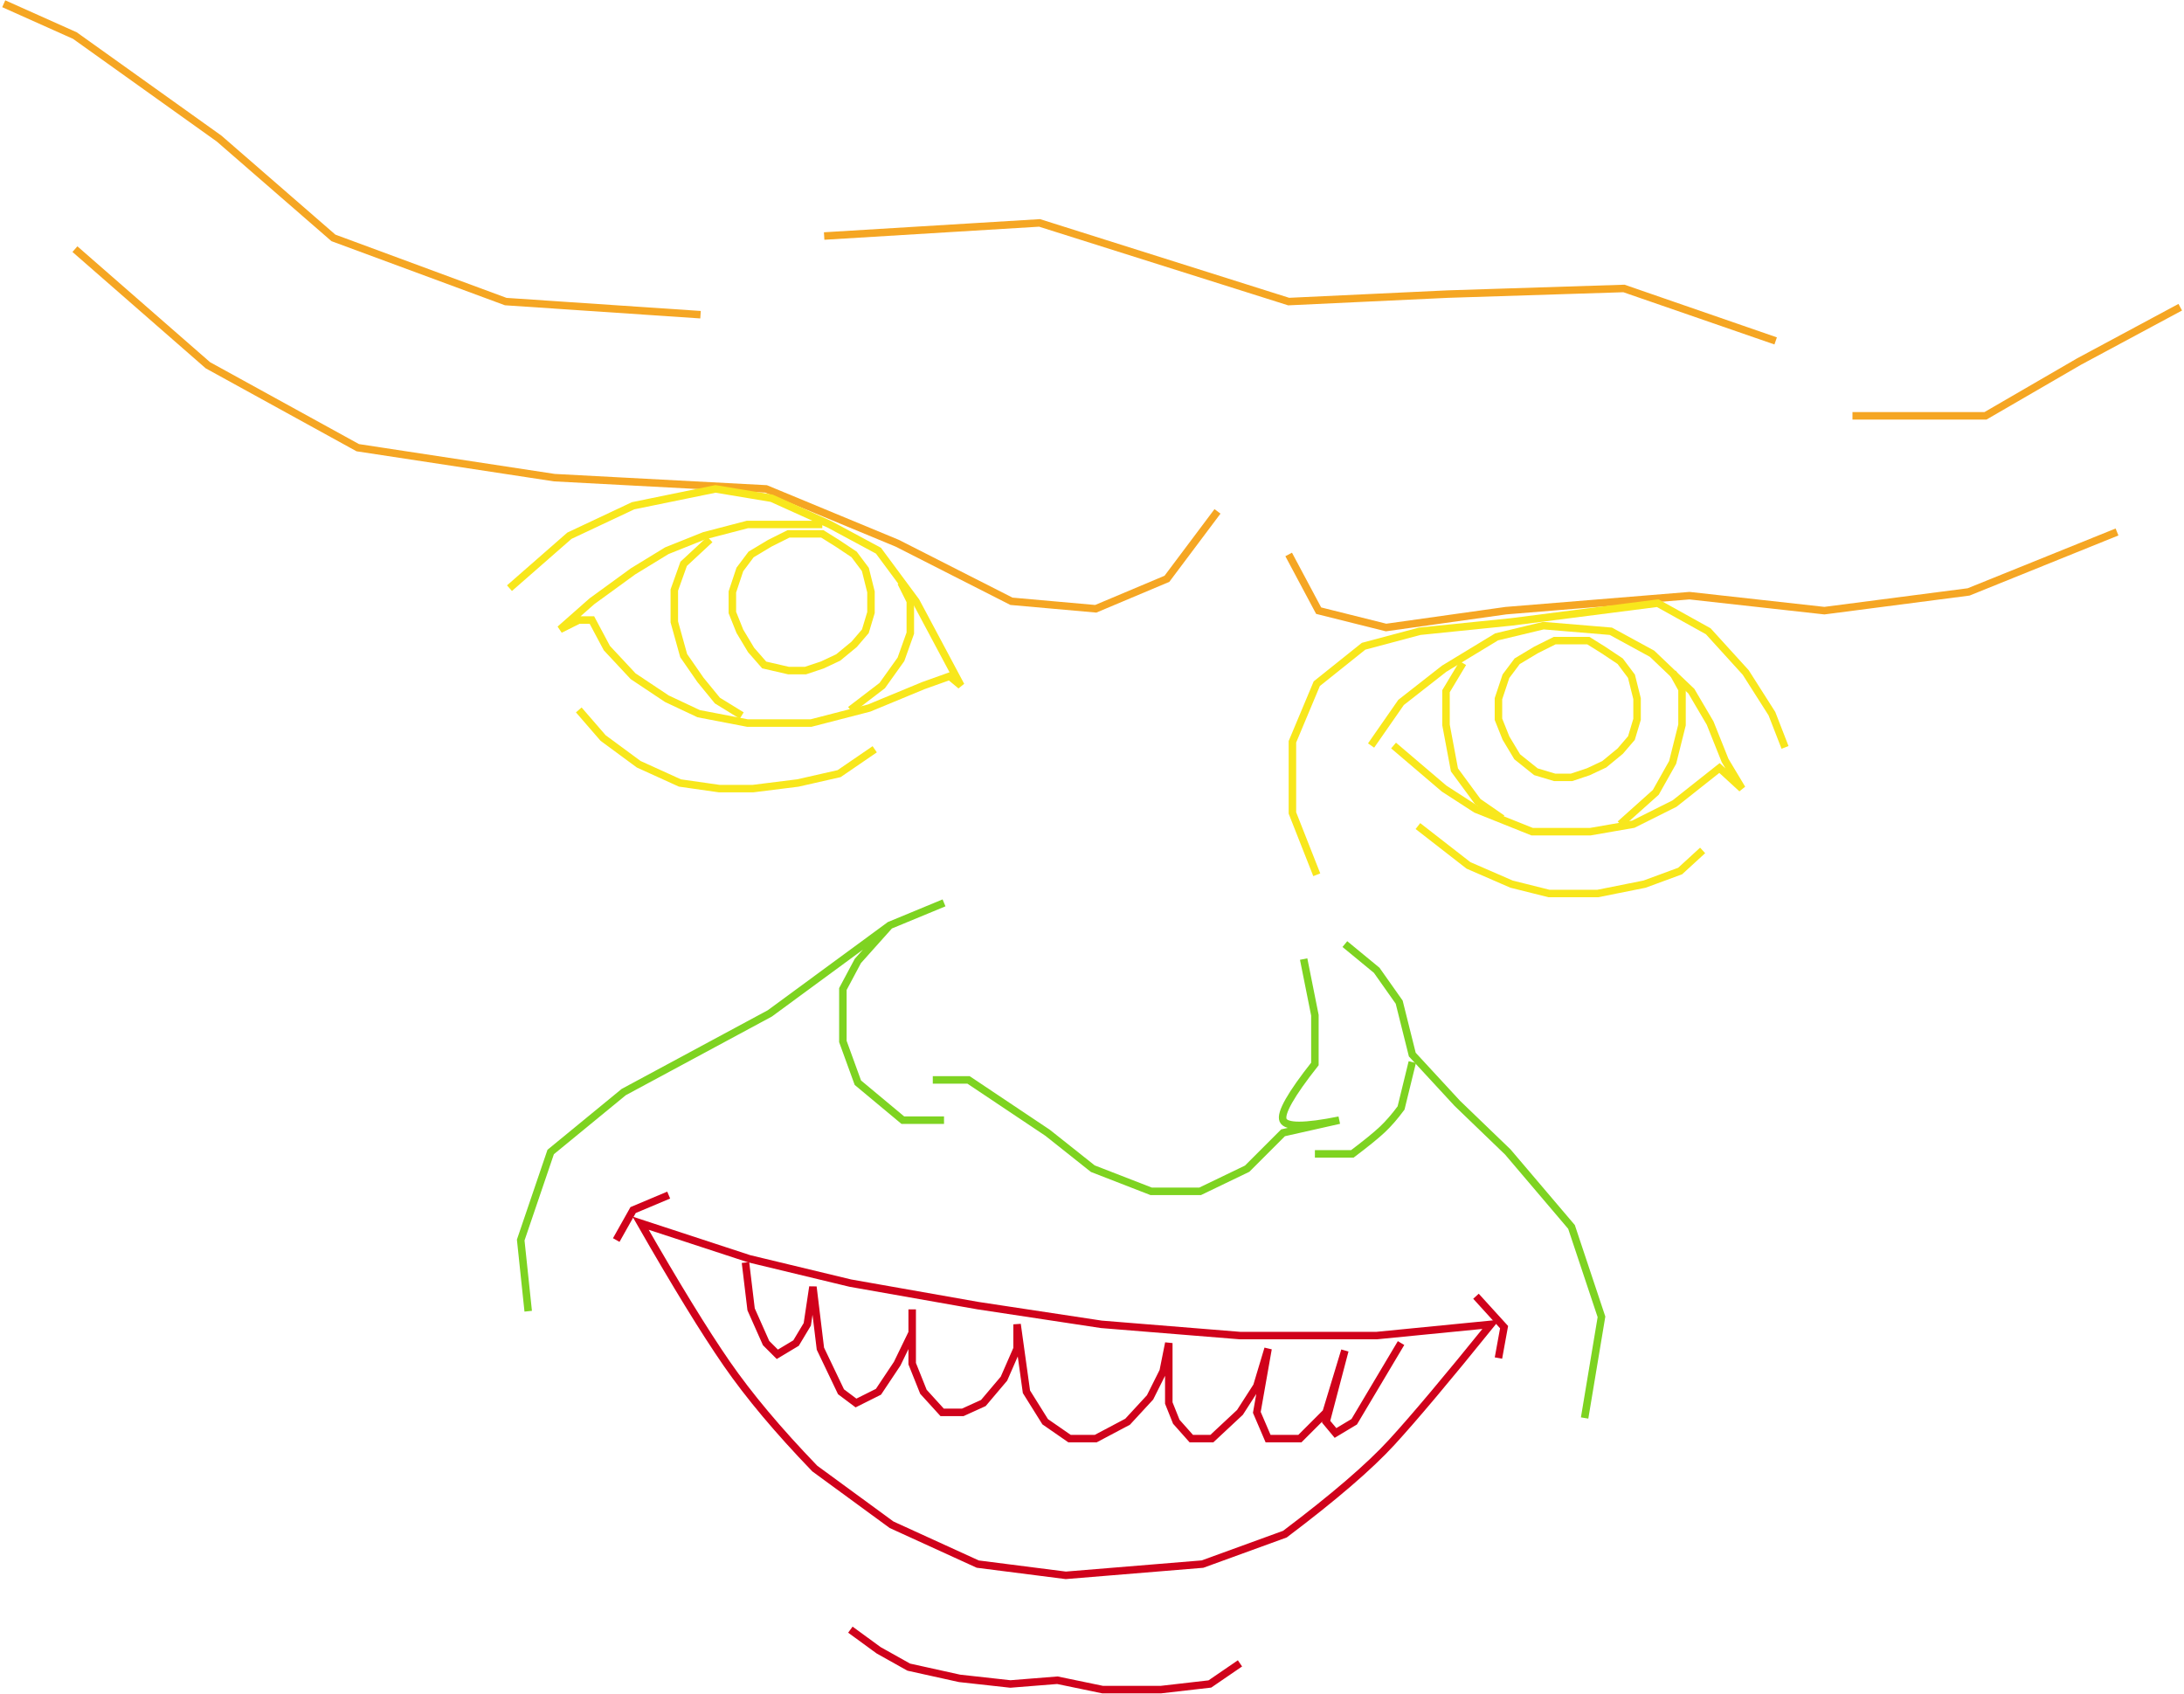
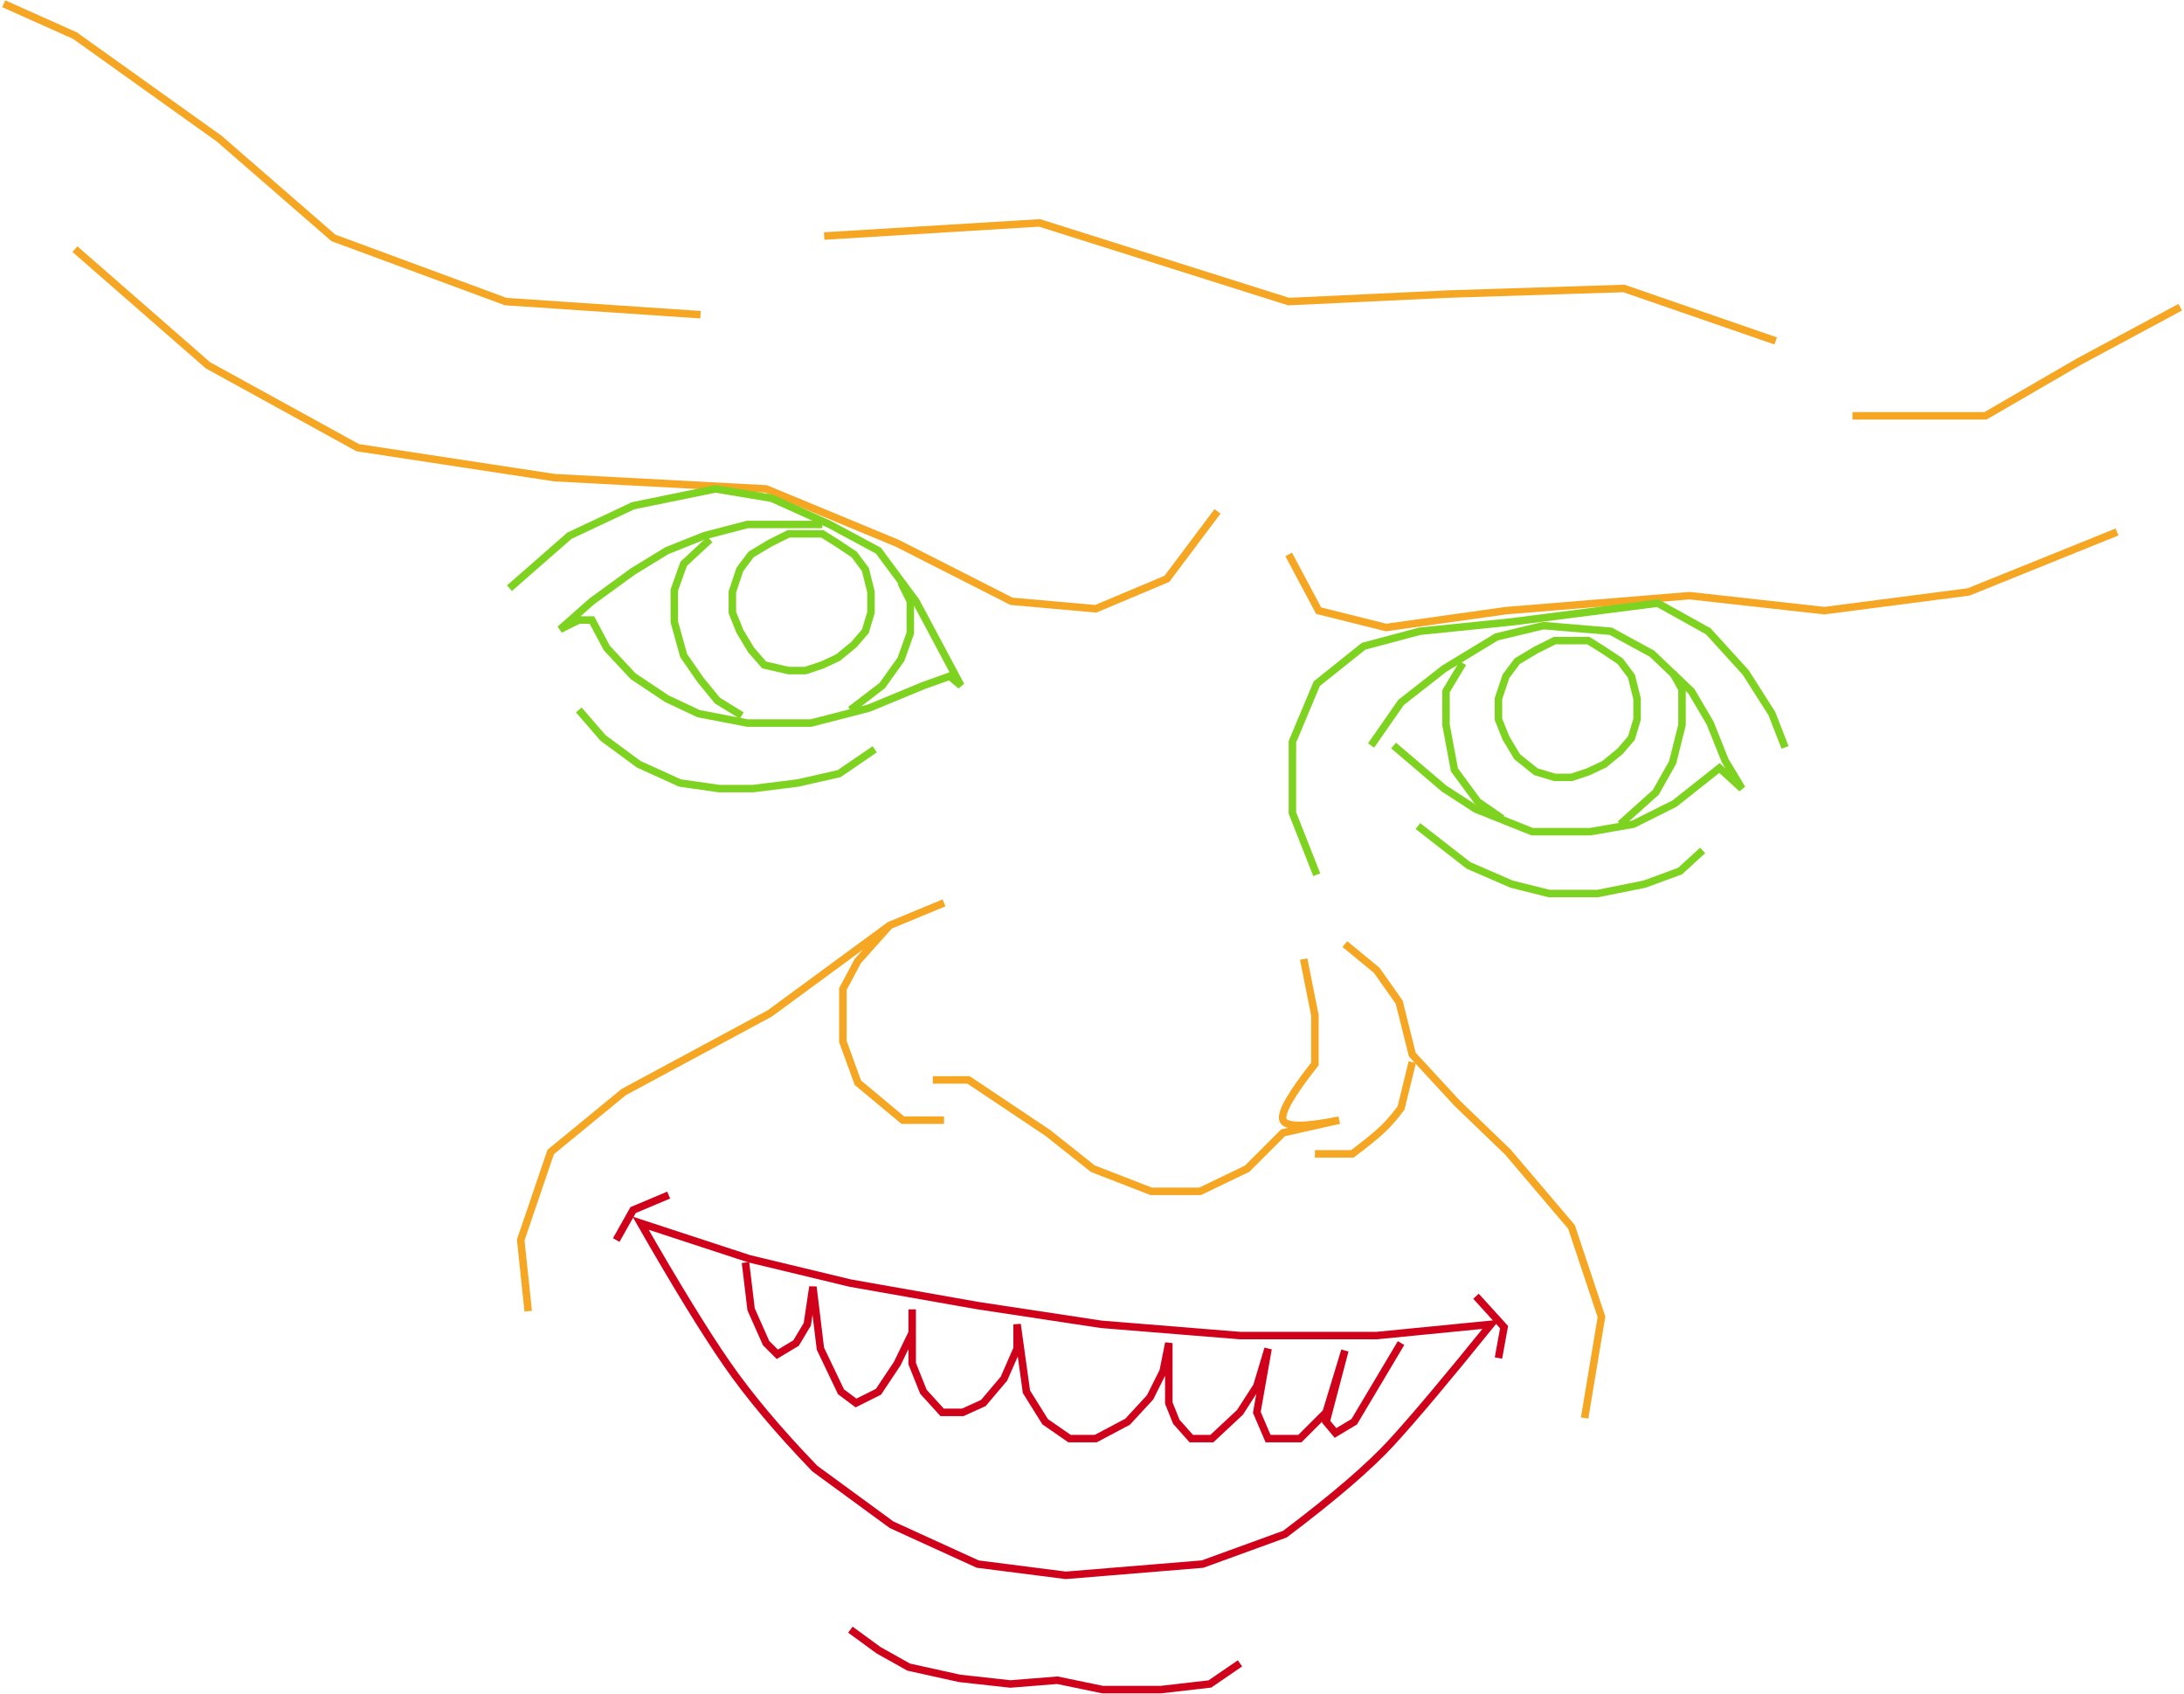
<svg xmlns="http://www.w3.org/2000/svg" width="583px" height="452px" viewBox="0 0 583 452" version="1.1">
  <defs />
  <g id="Page-1" stroke="none" stroke-width="1" fill="none" fill-rule="evenodd">
    <g id="ferengi" transform="translate(-251, -198)" fill-rule="nonzero" stroke-width="2">
      <g id="expression1" transform="translate(252, 199)">
        <g id="brow" stroke="#F5A623">
          <polyline id="Path-19-Copy" points="0 0 19 8.5 57.5 36 88 62.5 134 79.5 186 83" />
          <polyline id="Path-20-Copy" points="581 81 554 95.5 529 110 493.5 110" />
          <polyline id="Path-7-Copy" points="219 62 276.5 58.5 343 79.5 385.5 77.5 432.5 76 473 90" />
          <polyline id="Path-4-Copy-2" points="19 65.5 54.5 96.5 94.5 118.5 147 126.5 203.5 129.5 238.5 144 269 159.5 291.5 161.5 310.5 153.5 324 135.5" />
          <polyline id="Path-5-Copy-2" points="343 147 351 162 369 166.5 401 162 450 158 486 162 524.5 157 564.118 141" />
        </g>
        <g id="mouth" transform="translate(163, 318)" stroke="#D0021B">
          <path d="M234,34.5 C222.29,49 213.457,59.5 207.5,66 C201.543,72.5 192.043,80.666 179,90.5 L157,98.5 L120.5,101.5 L97,98.5 L74,88 L53.5,73 C43.746,62.883 35.913,53.55 30,45 C24.087,36.45 16.421,23.95 7,7.5 L36,17 L63,23.5 L97,29.5 L130,34.5 L167,37.5 L203.5,37.5 L234,34.5 Z" id="Path-35-Copy" />
          <polyline id="Path-16-Copy" points="0.5 12 5 4 14.5 0" />
          <polyline id="Path-17-Copy" points="230 27 237.5 35.25 236 43.5" />
          <path d="M63,116 L70.536,121.5 L78.575,126 C87.618,128 92.14,129 92.14,129 C101.184,130 105.705,130.5 105.705,130.5 C114.079,129.833 118.266,129.5 118.266,129.5 L130.324,132 C140.707,132 145.899,132 145.899,132 C154.607,131 158.961,130.5 158.961,130.5 L167,125" id="Path-18-Copy" />
          <polyline id="Path-37" points="35 18 36.5 30.5 40.5 39.5 43.5 42.5 48.5 39.5 51.5 34.5 53 24.5 55 41 60.5 52.5 64.5 55.5 70.5 52.5 75.5 45 79.5 36.75 79.5 30.5 79.5 45 82.5 52.5 87.5 58 93 58 98.5 55.5 104 49 107.5 41 107.5 34.5 110 52.5 115 60.5 121.5 65 128.5 65 137 60.5 143 54 146.5 47 148 39.5 148 55.5 150 60.5 154 65 159.5 65 167 58 171.5 51 174.5 41 171.5 58 174.5 65 183 65 190 58 195 41.5 190 60.5 192.5 63.5 197.5 60.5 210 39.5" />
        </g>
-         <g id="nose" transform="translate(138, 240)" stroke="#7ED321">
+         <g id="nose" transform="translate(138, 240)" stroke="#F5A623">
          <polyline id="Path-10-Copy" points="2 109 0 90 8 66.5 27.5 50.5 66.5 29.5 98.5 6 113 0 98.5 6 90 15.5 86 23 86 37 90 48 102 58 113 58" />
          <path d="M110,47.26 L119.548,47.26 L128.594,53.309 L140.655,61.374 L152.716,70.951 L168.294,77 L181.36,77 L193.924,70.951 L203.5,61.374 L218.5,58 C209.256,59.862 204.256,59.862 203.5,58 C202.744,56.138 205.577,51.138 212,43 L212,30 L209,15" id="Path-11-Copy" />
          <polyline id="Path-12-Copy" points="284 137.5 288.5 110.5 280.5 86.5 263.5 66.5 250 53.5 238 40.5 234.5 26.5 228.5 18 220 11" />
          <path d="M212,67 L222,67 C225.693,64.212 228.36,62.045 230,60.5 C231.64,58.955 233.307,57.038 235,54.75 L238,42.5" id="Path-13-Copy" />
        </g>
-         <g id="eyes" transform="translate(135, 129)" stroke="#F8E71C">
+         <g id="eyes" transform="translate(135, 129)" stroke="#7ED321">
          <polyline id="Path-38" points="0 27 16 13 33 5 55 0.5 70 3 85.5 10 93.149 14.118 98.5 17 108.5 30.5 120.5 53 117.5 50.5 110.5 53 96 59 80.5 63 63.5 63 50.5 60.5 42 56.5 33 50.5 26 43 22 35.5 18.5 35.5 13.5 38 22 30.5 33 22.5 42 17 52 13 63.5 10 75.5 10 83.5 10" />
          <polyline id="Path-39" points="18.5 59.5 25 67 34.5 74 45.5 79 56 80.5 65 80.5 77 79 88 76.5 97.5 70" />
          <polyline id="Path-40" points="53.5 14 46.5 20.5 44 27.5 44 36 46.5 45 51 51.5 55.5 57 62 61" />
          <polyline id="Path-41" points="91 59.5 99.5 53 104.5 46 107 39 107 34.5 107 30.5 104.5 25.5" />
          <polygon id="Path-42" points="79 12.5 83.5 12.5 87.5 15 92 18 95 22 96.5 28 96.5 33.5 95 38.5 92 42 87.75 45.5 83.5 47.5 79 49 74.5 49 68 47.5 64.5 43.5 61.5 38.5 59.5 33.5 59.5 28 61.5 22 64.5 18 69.5 15 74.5 12.5" />
          <polygon id="Path-42" points="283.5 41 288 41 292 43.5 296.5 46.5 299.5 50.5 301 56.5 301 62 299.5 67 296.5 70.5 292.25 74 288 76 283.5 77.5 279 77.5 274 76 269 72 266 67 264 62 264 56.5 266 50.5 269 46.5 274 43.5 279 41" />
          <polyline id="Path-43" points="215.5 103.5 209 87 209 68 215.5 52.5 228 42.5 243 38.5 267.5 36 306.5 31 320 38.5 330 49.5 337 60.5 340.5 69.5" />
          <polyline id="Path-44" points="230 69 238 57.5 249.5 48.5 263.5 40 276 37 294 38.5 305 44.5 315.5 54.5 320.5 63 324.5 73 329 80.5 323 75 311 84.5 300 90 288.5 92 273 92 258 86 249.5 80.5 236 69" />
          <polyline id="Path-45" points="242.5 90.5 256 101 267.5 106 277.5 108.5 290.5 108.5 303 106 312.5 102.5 318.5 97" />
          <polyline id="Path-46" points="254.5 47 250 54.5 250 63.5 252.25 75.5 258.5 84 265 88.5" />
          <polyline id="Path-47" points="296.5 90 306 81.5 310.5 73.5 313 63.5 313 54 310.5 49.5" />
        </g>
      </g>
    </g>
  </g>
</svg>
